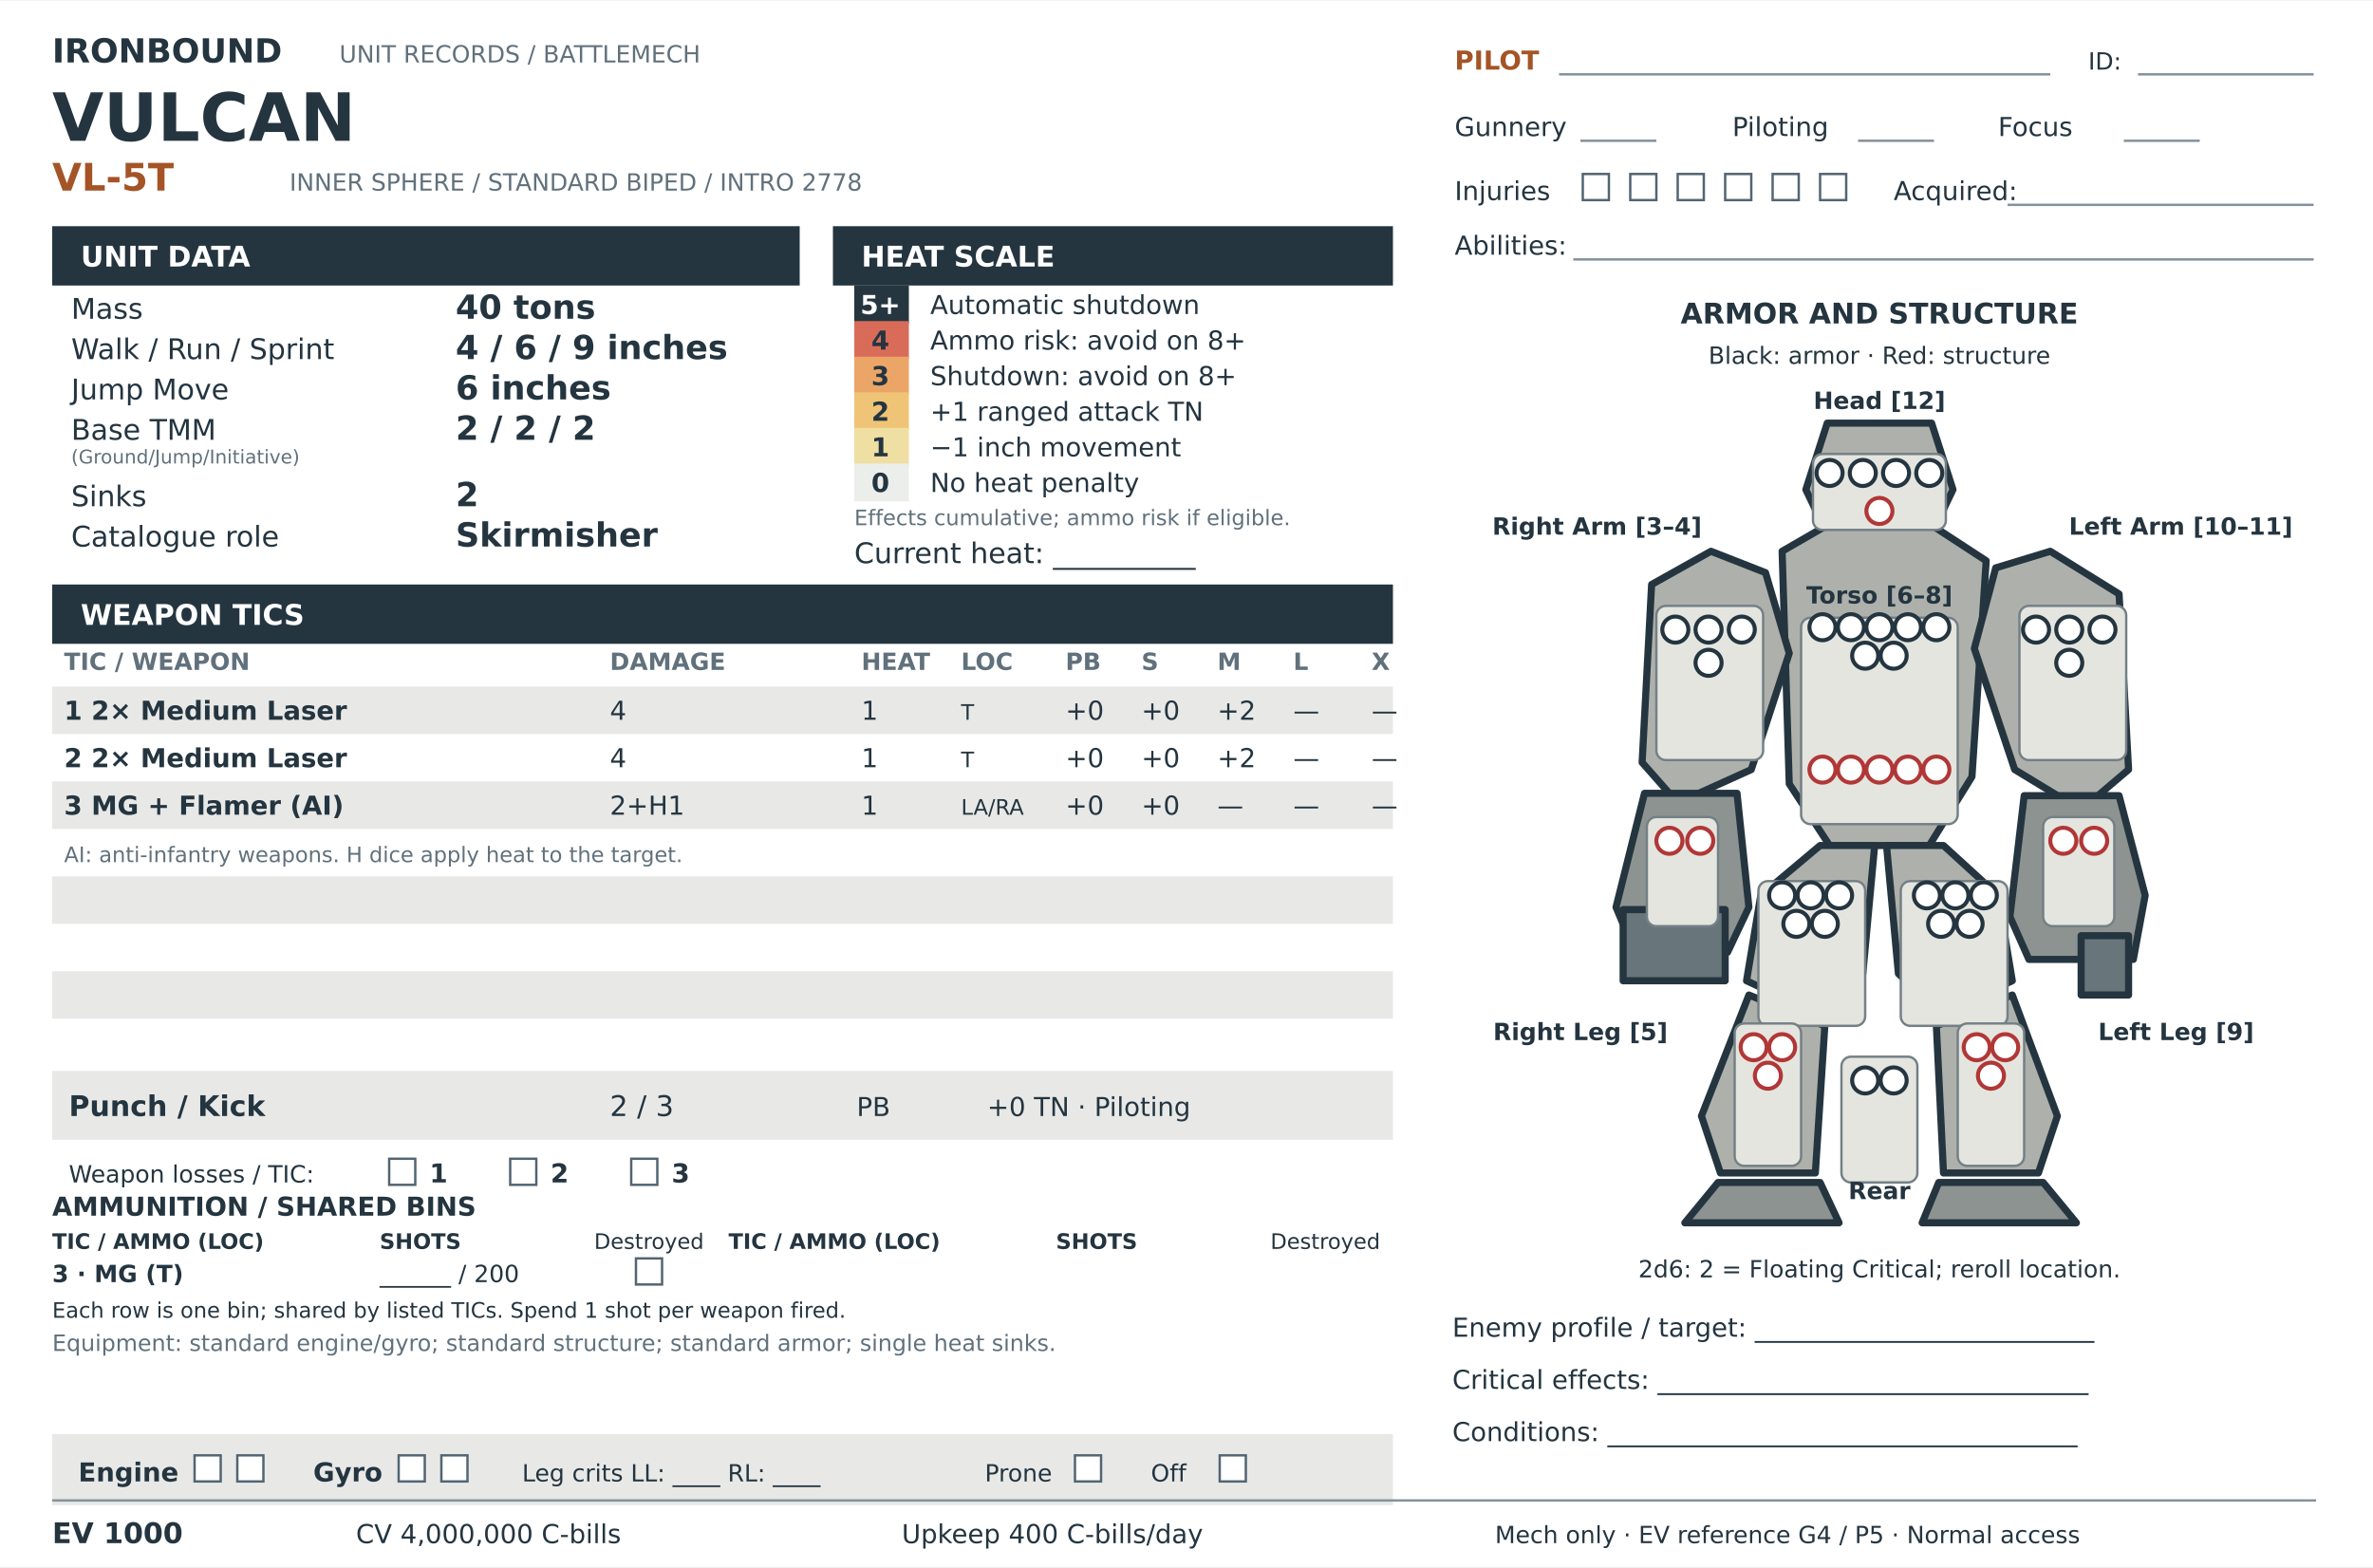
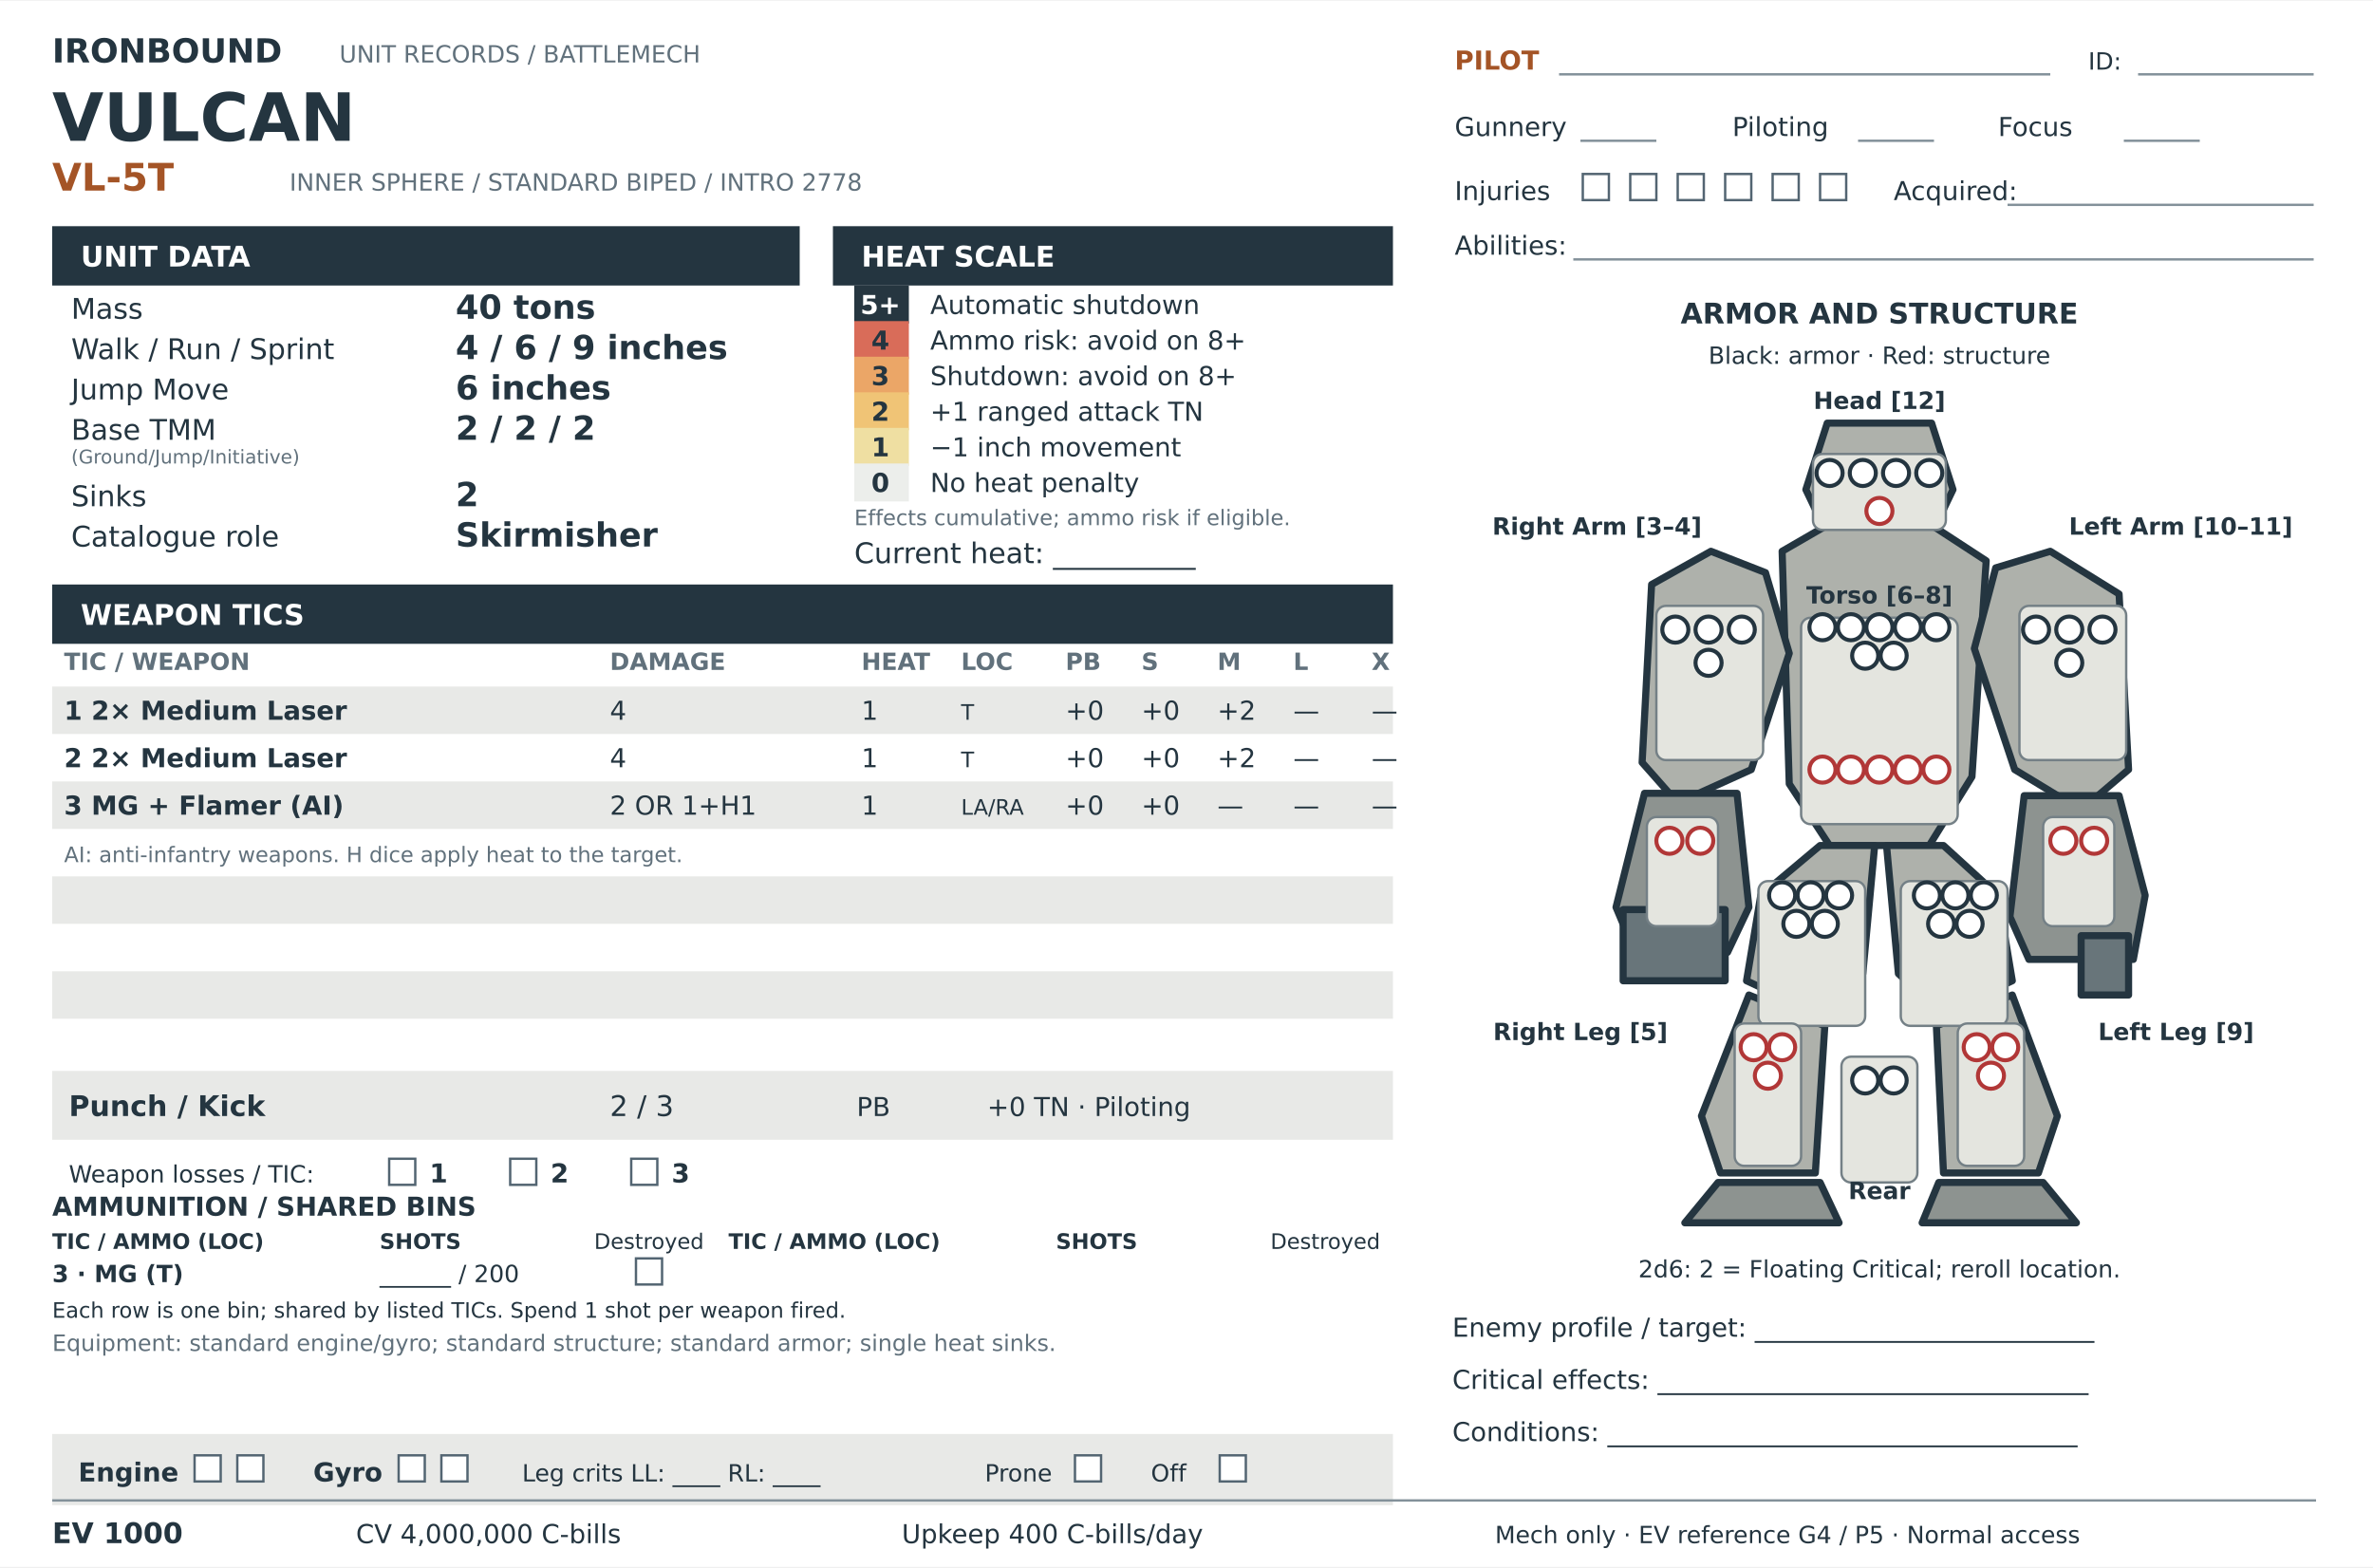
<svg xmlns="http://www.w3.org/2000/svg" width="277mm" height="183mm" viewBox="0 0 1000 660" role="img" aria-labelledby="title desc">
  <g font-family="Arial, Helvetica, sans-serif">
    <rect x="0" y="0" width="1000" height="660" rx="0" fill="#fff" stroke="none" />
    <text x="22" y="26" font-family="DejaVu Sans, Arial, sans-serif" font-size="14" font-weight="bold" fill="#243540" text-anchor="start">IRONBOUND</text>
    <text x="143" y="26" font-family="DejaVu Sans, Arial, sans-serif" font-size="10" fill="#61717c" text-anchor="start">UNIT RECORDS / BATTLEMECH</text>
    <text x="22" y="59" font-family="DejaVu Sans, Arial, sans-serif" font-size="28" font-weight="bold" fill="#243540" text-anchor="start">VULCAN</text>
    <text x="22" y="80" font-family="DejaVu Sans, Arial, sans-serif" font-size="16" font-weight="bold" fill="#a45426" text-anchor="start">VL-5T</text>
    <text x="122" y="80" font-family="DejaVu Sans, Arial, sans-serif" font-size="10" fill="#61717c" text-anchor="start">INNER SPHERE / STANDARD BIPED / INTRO 2778</text>
    <text x="613" y="29" font-family="DejaVu Sans, Arial, sans-serif" font-size="11" font-weight="bold" fill="#a45426" text-anchor="start">PILOT</text>
    <path d="M657 31H864" fill="none" stroke="#83919a" />
    <text x="880" y="29" font-family="DejaVu Sans, Arial, sans-serif" font-size="10" fill="#243540" text-anchor="start">ID:</text>
    <path d="M901 31H975" fill="none" stroke="#83919a" />
    <text x="613" y="57" font-family="DejaVu Sans, Arial, sans-serif" font-size="11" fill="#243540" text-anchor="start">Gunnery</text>
    <path d="M666 59H698" fill="none" stroke="#83919a" />
    <text x="730" y="57" font-family="DejaVu Sans, Arial, sans-serif" font-size="11" fill="#243540" text-anchor="start">Piloting</text>
    <path d="M783 59H815" fill="none" stroke="#83919a" />
    <text x="842" y="57" font-family="DejaVu Sans, Arial, sans-serif" font-size="11" fill="#243540" text-anchor="start">Focus</text>
    <path d="M895 59H927" fill="none" stroke="#83919a" />
    <text x="613" y="84" font-family="DejaVu Sans, Arial, sans-serif" font-size="11" fill="#243540" text-anchor="start">Injuries</text>
    <rect x="667" y="73" width="11" height="11" rx="0" fill="#fff" stroke="#536572" />
    <rect x="687" y="73" width="11" height="11" rx="0" fill="#fff" stroke="#536572" />
    <rect x="707" y="73" width="11" height="11" rx="0" fill="#fff" stroke="#536572" />
    <rect x="727" y="73" width="11" height="11" rx="0" fill="#fff" stroke="#536572" />
    <rect x="747" y="73" width="11" height="11" rx="0" fill="#fff" stroke="#536572" />
    <rect x="767" y="73" width="11" height="11" rx="0" fill="#fff" stroke="#536572" />
    <text x="798" y="84" font-family="DejaVu Sans, Arial, sans-serif" font-size="11" fill="#243540" text-anchor="start">Acquired:</text>
    <path d="M846 86H975" fill="none" stroke="#83919a" />
    <text x="613" y="107" font-family="DejaVu Sans, Arial, sans-serif" font-size="11" fill="#243540" text-anchor="start">Abilities:</text>
    <path d="M663 109H975" fill="none" stroke="#83919a" />
    <rect x="22" y="95" width="315" height="25" rx="0" fill="#243540" stroke="none" />
    <text x="34" y="112" font-family="DejaVu Sans, Arial, sans-serif" font-size="12" font-weight="bold" fill="#fff" text-anchor="start">UNIT DATA</text>
    <rect x="351" y="95" width="236" height="25" rx="0" fill="#243540" stroke="none" />
    <text x="363" y="112" font-family="DejaVu Sans, Arial, sans-serif" font-size="12" font-weight="bold" fill="#fff" text-anchor="start">HEAT SCALE</text>
    <text x="30" y="134" font-family="DejaVu Sans, Arial, sans-serif" font-size="12" fill="#243540" text-anchor="start">Mass</text>
    <text x="192" y="134" font-family="DejaVu Sans, Arial, sans-serif" font-size="14" font-weight="bold" fill="#243540" text-anchor="start">40 tons</text>
    <text x="30" y="151" font-family="DejaVu Sans, Arial, sans-serif" font-size="12" fill="#243540" text-anchor="start">Walk / Run / Sprint</text>
    <text x="192" y="151" font-family="DejaVu Sans, Arial, sans-serif" font-size="14" font-weight="bold" fill="#243540" text-anchor="start">4 / 6 / 9 inches</text>
    <text x="30" y="168" font-family="DejaVu Sans, Arial, sans-serif" font-size="12" fill="#243540" text-anchor="start">Jump Move</text>
    <text x="192" y="168" font-family="DejaVu Sans, Arial, sans-serif" font-size="14" font-weight="bold" fill="#243540" text-anchor="start">6 inches</text>
    <text x="30" y="185" font-family="DejaVu Sans, Arial, sans-serif" font-size="12" fill="#243540" text-anchor="start">Base TMM</text>
    <text x="30" y="195" font-family="DejaVu Sans, Arial, sans-serif" font-size="8" fill="#61717c" text-anchor="start">(Ground/Jump/Initiative)</text>
    <text x="192" y="185" font-family="DejaVu Sans, Arial, sans-serif" font-size="14" font-weight="bold" fill="#243540" text-anchor="start">2 / 2 / 2</text>
    <text x="30" y="213" font-family="DejaVu Sans, Arial, sans-serif" font-size="12" fill="#243540" text-anchor="start">Sinks</text>
    <text x="192" y="213" font-family="DejaVu Sans, Arial, sans-serif" font-size="14" font-weight="bold" fill="#243540" text-anchor="start">2</text>
    <text x="30" y="230" font-family="DejaVu Sans, Arial, sans-serif" font-size="12" fill="#243540" text-anchor="start">Catalogue role</text>
    <text x="192" y="230" font-family="DejaVu Sans, Arial, sans-serif" font-size="14" font-weight="bold" fill="#243540" text-anchor="start">Skirmisher</text>
    <rect x="360" y="120" width="23" height="16" rx="0" fill="#263640" stroke="none" />
    <text x="371" y="132" font-family="DejaVu Sans, Arial, sans-serif" font-size="11" font-weight="bold" fill="#fff" text-anchor="middle">5+</text>
    <text x="392" y="132" font-family="DejaVu Sans, Arial, sans-serif" font-size="11" fill="#243540" text-anchor="start">Automatic shutdown</text>
    <rect x="360" y="135" width="23" height="16" rx="0" fill="#d96c59" stroke="none" />
    <text x="371" y="147" font-family="DejaVu Sans, Arial, sans-serif" font-size="11" font-weight="bold" fill="#243540" text-anchor="middle">4</text>
    <text x="392" y="147" font-family="DejaVu Sans, Arial, sans-serif" font-size="11" fill="#243540" text-anchor="start">Ammo risk: avoid on 8+</text>
    <rect x="360" y="150" width="23" height="16" rx="0" fill="#eba667" stroke="none" />
    <text x="371" y="162" font-family="DejaVu Sans, Arial, sans-serif" font-size="11" font-weight="bold" fill="#243540" text-anchor="middle">3</text>
    <text x="392" y="162" font-family="DejaVu Sans, Arial, sans-serif" font-size="11" fill="#243540" text-anchor="start">Shutdown: avoid on 8+</text>
    <rect x="360" y="165" width="23" height="16" rx="0" fill="#f0c476" stroke="none" />
    <text x="371" y="177" font-family="DejaVu Sans, Arial, sans-serif" font-size="11" font-weight="bold" fill="#243540" text-anchor="middle">2</text>
    <text x="392" y="177" font-family="DejaVu Sans, Arial, sans-serif" font-size="11" fill="#243540" text-anchor="start">+1 ranged attack TN</text>
    <rect x="360" y="180" width="23" height="16" rx="0" fill="#efdfa2" stroke="none" />
    <text x="371" y="192" font-family="DejaVu Sans, Arial, sans-serif" font-size="11" font-weight="bold" fill="#243540" text-anchor="middle">1</text>
    <text x="392" y="192" font-family="DejaVu Sans, Arial, sans-serif" font-size="11" fill="#243540" text-anchor="start">−1 inch movement</text>
    <rect x="360" y="195" width="23" height="16" rx="0" fill="#eceeeb" stroke="none" />
    <text x="371" y="207" font-family="DejaVu Sans, Arial, sans-serif" font-size="11" font-weight="bold" fill="#243540" text-anchor="middle">0</text>
    <text x="392" y="207" font-family="DejaVu Sans, Arial, sans-serif" font-size="11" fill="#243540" text-anchor="start">No heat penalty</text>
    <text x="360" y="221" font-family="DejaVu Sans, Arial, sans-serif" font-size="9" fill="#61717c" text-anchor="start">Effects cumulative; ammo risk if eligible.</text>
    <text x="360" y="237" font-family="DejaVu Sans, Arial, sans-serif" font-size="12" fill="#243540" text-anchor="start">Current heat: __________</text>
    <rect x="22" y="246" width="565" height="25" rx="0" fill="#243540" stroke="none" />
    <text x="34" y="263" font-family="DejaVu Sans, Arial, sans-serif" font-size="12" font-weight="bold" fill="#fff" text-anchor="start">WEAPON TICS</text>
    <text x="27" y="282" font-family="DejaVu Sans, Arial, sans-serif" font-size="10" font-weight="bold" fill="#61717c" text-anchor="start">TIC / WEAPON</text>
    <text x="257" y="282" font-family="DejaVu Sans, Arial, sans-serif" font-size="10" font-weight="bold" fill="#61717c" text-anchor="start">DAMAGE</text>
    <text x="363" y="282" font-family="DejaVu Sans, Arial, sans-serif" font-size="10" font-weight="bold" fill="#61717c" text-anchor="start">HEAT</text>
    <text x="405" y="282" font-family="DejaVu Sans, Arial, sans-serif" font-size="10" font-weight="bold" fill="#61717c" text-anchor="start">LOC</text>
    <text x="449" y="282" font-family="DejaVu Sans, Arial, sans-serif" font-size="10" font-weight="bold" fill="#61717c" text-anchor="start">PB</text>
    <text x="481" y="282" font-family="DejaVu Sans, Arial, sans-serif" font-size="10" font-weight="bold" fill="#61717c" text-anchor="start">S</text>
    <text x="513" y="282" font-family="DejaVu Sans, Arial, sans-serif" font-size="10" font-weight="bold" fill="#61717c" text-anchor="start">M</text>
    <text x="545" y="282" font-family="DejaVu Sans, Arial, sans-serif" font-size="10" font-weight="bold" fill="#61717c" text-anchor="start">L</text>
    <text x="578" y="282" font-family="DejaVu Sans, Arial, sans-serif" font-size="10" font-weight="bold" fill="#61717c" text-anchor="start">X</text>
    <rect x="22" y="289" width="565" height="20" rx="0" fill="#e8e9e7" stroke="none" />
    <text x="27" y="303" font-family="DejaVu Sans, Arial, sans-serif" font-size="11" fill="#243540" text-anchor="start" font-weight="bold">1  2× Medium Laser</text>
    <text x="257" y="303" font-family="DejaVu Sans, Arial, sans-serif" font-size="11" fill="#243540" text-anchor="start">4</text>
    <text x="363" y="303" font-family="DejaVu Sans, Arial, sans-serif" font-size="11" fill="#243540" text-anchor="start">1</text>
    <text x="405" y="303" font-family="DejaVu Sans, Arial, sans-serif" font-size="9" fill="#243540" text-anchor="start">T</text>
    <text x="449" y="303" font-family="DejaVu Sans, Arial, sans-serif" font-size="11" fill="#243540" text-anchor="start">+0</text>
    <text x="481" y="303" font-family="DejaVu Sans, Arial, sans-serif" font-size="11" fill="#243540" text-anchor="start">+0</text>
    <text x="513" y="303" font-family="DejaVu Sans, Arial, sans-serif" font-size="11" fill="#243540" text-anchor="start">+2</text>
    <text x="545" y="303" font-family="DejaVu Sans, Arial, sans-serif" font-size="11" fill="#243540" text-anchor="start">—</text>
    <text x="578" y="303" font-family="DejaVu Sans, Arial, sans-serif" font-size="11" fill="#243540" text-anchor="start">—</text>
    <text x="27" y="323" font-family="DejaVu Sans, Arial, sans-serif" font-size="11" fill="#243540" text-anchor="start" font-weight="bold">2  2× Medium Laser</text>
    <text x="257" y="323" font-family="DejaVu Sans, Arial, sans-serif" font-size="11" fill="#243540" text-anchor="start">4</text>
    <text x="363" y="323" font-family="DejaVu Sans, Arial, sans-serif" font-size="11" fill="#243540" text-anchor="start">1</text>
    <text x="405" y="323" font-family="DejaVu Sans, Arial, sans-serif" font-size="9" fill="#243540" text-anchor="start">T</text>
    <text x="449" y="323" font-family="DejaVu Sans, Arial, sans-serif" font-size="11" fill="#243540" text-anchor="start">+0</text>
    <text x="481" y="323" font-family="DejaVu Sans, Arial, sans-serif" font-size="11" fill="#243540" text-anchor="start">+0</text>
    <text x="513" y="323" font-family="DejaVu Sans, Arial, sans-serif" font-size="11" fill="#243540" text-anchor="start">+2</text>
    <text x="545" y="323" font-family="DejaVu Sans, Arial, sans-serif" font-size="11" fill="#243540" text-anchor="start">—</text>
    <text x="578" y="323" font-family="DejaVu Sans, Arial, sans-serif" font-size="11" fill="#243540" text-anchor="start">—</text>
    <rect x="22" y="329" width="565" height="20" rx="0" fill="#e8e9e7" stroke="none" />
    <text x="27" y="343" font-family="DejaVu Sans, Arial, sans-serif" font-size="11" fill="#243540" text-anchor="start" font-weight="bold">3  MG + Flamer (AI)</text>
-     <text x="257" y="343" font-family="DejaVu Sans, Arial, sans-serif" font-size="11" fill="#243540" text-anchor="start">2+H1</text>
+     <text x="257" y="343" font-family="DejaVu Sans, Arial, sans-serif" font-size="11" fill="#243540" text-anchor="start">2 OR 1+H1</text>
    <text x="363" y="343" font-family="DejaVu Sans, Arial, sans-serif" font-size="11" fill="#243540" text-anchor="start">1</text>
    <text x="405" y="343" font-family="DejaVu Sans, Arial, sans-serif" font-size="9" fill="#243540" text-anchor="start">LA/RA</text>
    <text x="449" y="343" font-family="DejaVu Sans, Arial, sans-serif" font-size="11" fill="#243540" text-anchor="start">+0</text>
    <text x="481" y="343" font-family="DejaVu Sans, Arial, sans-serif" font-size="11" fill="#243540" text-anchor="start">+0</text>
    <text x="513" y="343" font-family="DejaVu Sans, Arial, sans-serif" font-size="11" fill="#243540" text-anchor="start">—</text>
    <text x="545" y="343" font-family="DejaVu Sans, Arial, sans-serif" font-size="11" fill="#243540" text-anchor="start">—</text>
    <text x="578" y="343" font-family="DejaVu Sans, Arial, sans-serif" font-size="11" fill="#243540" text-anchor="start">—</text>
    <text x="27" y="363" font-family="DejaVu Sans, Arial, sans-serif" font-size="11" fill="#243540" text-anchor="start" font-weight="bold" />
    <text x="257" y="363" font-family="DejaVu Sans, Arial, sans-serif" font-size="11" fill="#243540" text-anchor="start" />
    <text x="363" y="363" font-family="DejaVu Sans, Arial, sans-serif" font-size="11" fill="#243540" text-anchor="start" />
    <text x="405" y="363" font-family="DejaVu Sans, Arial, sans-serif" font-size="9" fill="#243540" text-anchor="start" />
    <text x="449" y="363" font-family="DejaVu Sans, Arial, sans-serif" font-size="11" fill="#243540" text-anchor="start" />
    <text x="481" y="363" font-family="DejaVu Sans, Arial, sans-serif" font-size="11" fill="#243540" text-anchor="start" />
    <text x="513" y="363" font-family="DejaVu Sans, Arial, sans-serif" font-size="11" fill="#243540" text-anchor="start" />
    <text x="545" y="363" font-family="DejaVu Sans, Arial, sans-serif" font-size="11" fill="#243540" text-anchor="start" />
    <text x="578" y="363" font-family="DejaVu Sans, Arial, sans-serif" font-size="11" fill="#243540" text-anchor="start" />
    <rect x="22" y="369" width="565" height="20" rx="0" fill="#e8e9e7" stroke="none" />
    <text x="27" y="383" font-family="DejaVu Sans, Arial, sans-serif" font-size="11" fill="#243540" text-anchor="start" font-weight="bold" />
    <text x="257" y="383" font-family="DejaVu Sans, Arial, sans-serif" font-size="11" fill="#243540" text-anchor="start" />
    <text x="363" y="383" font-family="DejaVu Sans, Arial, sans-serif" font-size="11" fill="#243540" text-anchor="start" />
    <text x="405" y="383" font-family="DejaVu Sans, Arial, sans-serif" font-size="9" fill="#243540" text-anchor="start" />
    <text x="449" y="383" font-family="DejaVu Sans, Arial, sans-serif" font-size="11" fill="#243540" text-anchor="start" />
    <text x="481" y="383" font-family="DejaVu Sans, Arial, sans-serif" font-size="11" fill="#243540" text-anchor="start" />
    <text x="513" y="383" font-family="DejaVu Sans, Arial, sans-serif" font-size="11" fill="#243540" text-anchor="start" />
    <text x="545" y="383" font-family="DejaVu Sans, Arial, sans-serif" font-size="11" fill="#243540" text-anchor="start" />
    <text x="578" y="383" font-family="DejaVu Sans, Arial, sans-serif" font-size="11" fill="#243540" text-anchor="start" />
    <text x="27" y="403" font-family="DejaVu Sans, Arial, sans-serif" font-size="11" fill="#243540" text-anchor="start" font-weight="bold" />
    <text x="257" y="403" font-family="DejaVu Sans, Arial, sans-serif" font-size="11" fill="#243540" text-anchor="start" />
    <text x="363" y="403" font-family="DejaVu Sans, Arial, sans-serif" font-size="11" fill="#243540" text-anchor="start" />
    <text x="405" y="403" font-family="DejaVu Sans, Arial, sans-serif" font-size="9" fill="#243540" text-anchor="start" />
    <text x="449" y="403" font-family="DejaVu Sans, Arial, sans-serif" font-size="11" fill="#243540" text-anchor="start" />
    <text x="481" y="403" font-family="DejaVu Sans, Arial, sans-serif" font-size="11" fill="#243540" text-anchor="start" />
    <text x="513" y="403" font-family="DejaVu Sans, Arial, sans-serif" font-size="11" fill="#243540" text-anchor="start" />
    <text x="545" y="403" font-family="DejaVu Sans, Arial, sans-serif" font-size="11" fill="#243540" text-anchor="start" />
    <text x="578" y="403" font-family="DejaVu Sans, Arial, sans-serif" font-size="11" fill="#243540" text-anchor="start" />
    <rect x="22" y="409" width="565" height="20" rx="0" fill="#e8e9e7" stroke="none" />
    <text x="27" y="423" font-family="DejaVu Sans, Arial, sans-serif" font-size="11" fill="#243540" text-anchor="start" font-weight="bold" />
    <text x="257" y="423" font-family="DejaVu Sans, Arial, sans-serif" font-size="11" fill="#243540" text-anchor="start" />
    <text x="363" y="423" font-family="DejaVu Sans, Arial, sans-serif" font-size="11" fill="#243540" text-anchor="start" />
    <text x="405" y="423" font-family="DejaVu Sans, Arial, sans-serif" font-size="9" fill="#243540" text-anchor="start" />
    <text x="449" y="423" font-family="DejaVu Sans, Arial, sans-serif" font-size="11" fill="#243540" text-anchor="start" />
    <text x="481" y="423" font-family="DejaVu Sans, Arial, sans-serif" font-size="11" fill="#243540" text-anchor="start" />
    <text x="513" y="423" font-family="DejaVu Sans, Arial, sans-serif" font-size="11" fill="#243540" text-anchor="start" />
    <text x="545" y="423" font-family="DejaVu Sans, Arial, sans-serif" font-size="11" fill="#243540" text-anchor="start" />
    <text x="578" y="423" font-family="DejaVu Sans, Arial, sans-serif" font-size="11" fill="#243540" text-anchor="start" />
    <text x="27" y="443" font-family="DejaVu Sans, Arial, sans-serif" font-size="11" fill="#243540" text-anchor="start" font-weight="bold" />
    <text x="257" y="443" font-family="DejaVu Sans, Arial, sans-serif" font-size="11" fill="#243540" text-anchor="start" />
    <text x="363" y="443" font-family="DejaVu Sans, Arial, sans-serif" font-size="11" fill="#243540" text-anchor="start" />
    <text x="405" y="443" font-family="DejaVu Sans, Arial, sans-serif" font-size="9" fill="#243540" text-anchor="start" />
    <text x="449" y="443" font-family="DejaVu Sans, Arial, sans-serif" font-size="11" fill="#243540" text-anchor="start" />
    <text x="481" y="443" font-family="DejaVu Sans, Arial, sans-serif" font-size="11" fill="#243540" text-anchor="start" />
    <text x="513" y="443" font-family="DejaVu Sans, Arial, sans-serif" font-size="11" fill="#243540" text-anchor="start" />
    <text x="545" y="443" font-family="DejaVu Sans, Arial, sans-serif" font-size="11" fill="#243540" text-anchor="start" />
    <text x="578" y="443" font-family="DejaVu Sans, Arial, sans-serif" font-size="11" fill="#243540" text-anchor="start" />
    <rect x="22" y="451" width="565" height="29" rx="0" fill="#e8e9e7" stroke="none" />
    <text x="29" y="470" font-family="DejaVu Sans, Arial, sans-serif" font-size="12" font-weight="bold" fill="#243540" text-anchor="start">Punch / Kick</text>
    <text x="257" y="470" font-family="DejaVu Sans, Arial, sans-serif" font-size="12" fill="#243540" text-anchor="start">2 / 3</text>
    <text x="361" y="470" font-family="DejaVu Sans, Arial, sans-serif" font-size="11" fill="#243540" text-anchor="start">PB</text>
    <text x="416" y="470" font-family="DejaVu Sans, Arial, sans-serif" font-size="11" fill="#243540" text-anchor="start">+0 TN · Piloting</text>
    <rect x="22" y="604" width="565" height="30" rx="0" fill="#e8e9e7" stroke="none" />
    <text x="33" y="624" font-family="DejaVu Sans, Arial, sans-serif" font-size="11" font-weight="bold" fill="#243540" text-anchor="start">Engine</text>
    <rect x="82" y="613" width="11" height="11" rx="0" fill="#fff" stroke="#536572" />
    <rect x="100" y="613" width="11" height="11" rx="0" fill="#fff" stroke="#536572" />
    <text x="132" y="624" font-family="DejaVu Sans, Arial, sans-serif" font-size="11" font-weight="bold" fill="#243540" text-anchor="start">Gyro</text>
    <rect x="168" y="613" width="11" height="11" rx="0" fill="#fff" stroke="#536572" />
    <rect x="186" y="613" width="11" height="11" rx="0" fill="#fff" stroke="#536572" />
    <text x="220" y="624" font-family="DejaVu Sans, Arial, sans-serif" font-size="10" fill="#243540" text-anchor="start">Leg crits  LL: ____  RL: ____</text>
    <text x="415" y="624" font-family="DejaVu Sans, Arial, sans-serif" font-size="10" fill="#243540" text-anchor="start">Prone</text>
    <rect x="453" y="613" width="11" height="11" rx="0" fill="#fff" stroke="#536572" />
    <text x="485" y="624" font-family="DejaVu Sans, Arial, sans-serif" font-size="10" fill="#243540" text-anchor="start">Off</text>
    <rect x="514" y="613" width="11" height="11" rx="0" fill="#fff" stroke="#536572" />
    <g transform="translate(612 120)">
      <text x="180" y="16" font-family="DejaVu Sans, Arial, sans-serif" font-size="12" font-weight="bold" fill="#243540" text-anchor="middle">ARMOR AND STRUCTURE</text>
      <text x="180" y="33" font-family="DejaVu Sans, Arial, sans-serif" font-size="10" fill="#243540" text-anchor="middle">Black: armor · Red: structure</text>
      <path d="M158 58H202L211 86L200 109H160L149 86Z" fill="#aeb1ab" stroke="#243540" stroke-width="3" stroke-linejoin="round" />
      <path d="M139 112L158 101H202L225 116L219 207L201 236H159L142 210Z" fill="#aeb1ab" stroke="#243540" stroke-width="3" stroke-linejoin="round" />
      <path d="M132 121L109 112L84 126L80 201L95 218L126 204L142 155Z" fill="#aeb1ab" stroke="#243540" stroke-width="3" stroke-linejoin="round" />
      <path d="M229 119L252 112L281 130L285 204L265 221L237 204L220 153Z" fill="#aeb1ab" stroke="#243540" stroke-width="3" stroke-linejoin="round" />
      <path d="M81 214H120L125 262L116 281H77L69 262Z" fill="#8d9390" stroke="#243540" stroke-width="3" stroke-linejoin="round" />
      <path d="M241 215H281L292 257L287 284H243L235 266Z" fill="#8d9390" stroke="#243540" stroke-width="3" stroke-linejoin="round" />
      <path d="M72 263H115V293H72Z" fill="#68757a" stroke="#243540" stroke-width="3" stroke-linejoin="round" />
      <path d="M265 274H285V299H265Z" fill="#68757a" stroke="#243540" stroke-width="3" stroke-linejoin="round" />
      <path d="M155 236H178L173 290L154 307L124 293L130 257Z" fill="#aeb1ab" stroke="#243540" stroke-width="3" stroke-linejoin="round" />
      <path d="M183 236H207L230 257L236 293L206 307L188 290Z" fill="#aeb1ab" stroke="#243540" stroke-width="3" stroke-linejoin="round" />
      <path d="M125 299L157 312L153 374H113L105 350Z" fill="#aeb1ab" stroke="#243540" stroke-width="3" stroke-linejoin="round" />
      <path d="M204 312L236 299L255 350L247 374H207Z" fill="#aeb1ab" stroke="#243540" stroke-width="3" stroke-linejoin="round" />
      <path d="M112 378H155L163 395H98Z" fill="#8d9390" stroke="#243540" stroke-width="3" stroke-linejoin="round" />
      <path d="M205 378H249L263 395H198Z" fill="#8d9390" stroke="#243540" stroke-width="3" stroke-linejoin="round" />
      <rect x="152" y="71" width="56" height="32" rx="4" fill="#e4e5df" stroke="#748086" />
      <rect x="147" y="140" width="66" height="87" rx="4" fill="#e4e5df" stroke="#748086" />
      <rect x="86" y="135" width="45" height="65" rx="4" fill="#e4e5df" stroke="#748086" />
      <rect x="239" y="135" width="45" height="65" rx="4" fill="#e4e5df" stroke="#748086" />
      <rect x="82" y="224" width="30" height="46" rx="4" fill="#e4e5df" stroke="#748086" />
      <rect x="249" y="224" width="30" height="46" rx="4" fill="#e4e5df" stroke="#748086" />
      <rect x="129" y="251" width="45" height="61" rx="4" fill="#e4e5df" stroke="#748086" />
      <rect x="189" y="251" width="45" height="61" rx="4" fill="#e4e5df" stroke="#748086" />
      <rect x="119" y="311" width="28" height="60" rx="4" fill="#e4e5df" stroke="#748086" />
      <rect x="213" y="311" width="28" height="60" rx="4" fill="#e4e5df" stroke="#748086" />
      <rect x="164" y="325" width="32" height="53" rx="4" fill="#e4e5df" stroke="#748086" />
      <text x="180" y="52" font-family="DejaVu Sans, Arial, sans-serif" font-size="10" font-weight="bold" fill="#243540" text-anchor="middle">Head [12]</text>
      <text x="180" y="134" font-family="DejaVu Sans, Arial, sans-serif" font-size="10" font-weight="bold" fill="#243540" text-anchor="middle">Torso [6–8]</text>
      <text x="61" y="105" font-family="DejaVu Sans, Arial, sans-serif" font-size="10" font-weight="bold" fill="#243540" text-anchor="middle">Right Arm [3–4]</text>
      <text x="307" y="105" font-family="DejaVu Sans, Arial, sans-serif" font-size="10" font-weight="bold" fill="#243540" text-anchor="middle">Left Arm [10–11]</text>
      <text x="54" y="318" font-family="DejaVu Sans, Arial, sans-serif" font-size="10" font-weight="bold" fill="#243540" text-anchor="middle">Right Leg [5]</text>
      <text x="305" y="318" font-family="DejaVu Sans, Arial, sans-serif" font-size="10" font-weight="bold" fill="#243540" text-anchor="middle">Left Leg [9]</text>
      <text x="180" y="385" font-family="DejaVu Sans, Arial, sans-serif" font-size="10" font-weight="bold" fill="#243540" text-anchor="middle">Rear</text>
      <text x="180" y="418" font-family="DejaVu Sans, Arial, sans-serif" font-size="10" fill="#243540" text-anchor="middle">2d6: 2 = Floating Critical; reroll location.</text>
      <text x="0" y="443" font-family="DejaVu Sans, Arial, sans-serif" font-size="11" fill="#243540" text-anchor="start">Enemy profile / target: __________________________</text>
      <text x="0" y="465" font-family="DejaVu Sans, Arial, sans-serif" font-size="11" fill="#243540" text-anchor="start">Critical effects: _________________________________</text>
      <text x="0" y="487" font-family="DejaVu Sans, Arial, sans-serif" font-size="11" fill="#243540" text-anchor="start">Conditions: ____________________________________</text>
      <circle cx="159.0" cy="79" r="5.5" fill="#fff" stroke="#243540" stroke-width="1.7" />
      <circle cx="173.0" cy="79" r="5.5" fill="#fff" stroke="#243540" stroke-width="1.7" />
      <circle cx="187.0" cy="79" r="5.5" fill="#fff" stroke="#243540" stroke-width="1.7" />
      <circle cx="201.0" cy="79" r="5.5" fill="#fff" stroke="#243540" stroke-width="1.7" />
      <circle cx="180.0" cy="95" r="5.5" fill="#fff" stroke="#b13737" stroke-width="1.7" />
      <circle cx="156.0" cy="144" r="5.5" fill="#fff" stroke="#243540" stroke-width="1.7" />
      <circle cx="168.0" cy="144" r="5.5" fill="#fff" stroke="#243540" stroke-width="1.7" />
      <circle cx="180.0" cy="144" r="5.5" fill="#fff" stroke="#243540" stroke-width="1.7" />
      <circle cx="192.0" cy="144" r="5.5" fill="#fff" stroke="#243540" stroke-width="1.7" />
      <circle cx="204.0" cy="144" r="5.5" fill="#fff" stroke="#243540" stroke-width="1.7" />
      <circle cx="174.0" cy="156" r="5.5" fill="#fff" stroke="#243540" stroke-width="1.7" />
      <circle cx="186.0" cy="156" r="5.5" fill="#fff" stroke="#243540" stroke-width="1.7" />
      <circle cx="156.0" cy="204" r="5.5" fill="#fff" stroke="#b13737" stroke-width="1.7" />
      <circle cx="168.0" cy="204" r="5.5" fill="#fff" stroke="#b13737" stroke-width="1.7" />
      <circle cx="180.0" cy="204" r="5.5" fill="#fff" stroke="#b13737" stroke-width="1.7" />
      <circle cx="192.0" cy="204" r="5.5" fill="#fff" stroke="#b13737" stroke-width="1.7" />
      <circle cx="204.0" cy="204" r="5.5" fill="#fff" stroke="#b13737" stroke-width="1.7" />
      <circle cx="94.0" cy="145" r="5.5" fill="#fff" stroke="#243540" stroke-width="1.7" />
      <circle cx="108.0" cy="145" r="5.5" fill="#fff" stroke="#243540" stroke-width="1.7" />
      <circle cx="122.0" cy="145" r="5.5" fill="#fff" stroke="#243540" stroke-width="1.7" />
      <circle cx="108.0" cy="159" r="5.5" fill="#fff" stroke="#243540" stroke-width="1.7" />
      <circle cx="91.5" cy="234" r="5.5" fill="#fff" stroke="#b13737" stroke-width="1.7" />
      <circle cx="104.5" cy="234" r="5.5" fill="#fff" stroke="#b13737" stroke-width="1.7" />
      <circle cx="246.0" cy="145" r="5.5" fill="#fff" stroke="#243540" stroke-width="1.7" />
      <circle cx="260.0" cy="145" r="5.5" fill="#fff" stroke="#243540" stroke-width="1.7" />
      <circle cx="274.0" cy="145" r="5.5" fill="#fff" stroke="#243540" stroke-width="1.7" />
      <circle cx="260.0" cy="159" r="5.5" fill="#fff" stroke="#243540" stroke-width="1.7" />
      <circle cx="257.5" cy="234" r="5.5" fill="#fff" stroke="#b13737" stroke-width="1.7" />
      <circle cx="270.5" cy="234" r="5.5" fill="#fff" stroke="#b13737" stroke-width="1.7" />
      <circle cx="139.0" cy="257" r="5.5" fill="#fff" stroke="#243540" stroke-width="1.7" />
      <circle cx="151.0" cy="257" r="5.5" fill="#fff" stroke="#243540" stroke-width="1.7" />
      <circle cx="163.0" cy="257" r="5.5" fill="#fff" stroke="#243540" stroke-width="1.7" />
      <circle cx="145.0" cy="269" r="5.5" fill="#fff" stroke="#243540" stroke-width="1.7" />
      <circle cx="157.0" cy="269" r="5.5" fill="#fff" stroke="#243540" stroke-width="1.7" />
      <circle cx="127.0" cy="321" r="5.5" fill="#fff" stroke="#b13737" stroke-width="1.7" />
      <circle cx="139.0" cy="321" r="5.5" fill="#fff" stroke="#b13737" stroke-width="1.7" />
      <circle cx="133.0" cy="333" r="5.5" fill="#fff" stroke="#b13737" stroke-width="1.7" />
      <circle cx="200.0" cy="257" r="5.5" fill="#fff" stroke="#243540" stroke-width="1.7" />
      <circle cx="212.0" cy="257" r="5.5" fill="#fff" stroke="#243540" stroke-width="1.7" />
      <circle cx="224.0" cy="257" r="5.5" fill="#fff" stroke="#243540" stroke-width="1.7" />
      <circle cx="206.0" cy="269" r="5.5" fill="#fff" stroke="#243540" stroke-width="1.7" />
      <circle cx="218.0" cy="269" r="5.5" fill="#fff" stroke="#243540" stroke-width="1.7" />
      <circle cx="221.0" cy="321" r="5.5" fill="#fff" stroke="#b13737" stroke-width="1.7" />
      <circle cx="233.0" cy="321" r="5.5" fill="#fff" stroke="#b13737" stroke-width="1.7" />
      <circle cx="227.0" cy="333" r="5.5" fill="#fff" stroke="#b13737" stroke-width="1.7" />
      <circle cx="174.0" cy="335" r="5.5" fill="#fff" stroke="#243540" stroke-width="1.7" />
      <circle cx="186.0" cy="335" r="5.5" fill="#fff" stroke="#243540" stroke-width="1.7" />
    </g>
    <path d="M22 632H976" fill="none" stroke="#83919a" />
    <text x="22" y="650" font-family="DejaVu Sans, Arial, sans-serif" font-size="12" font-weight="bold" fill="#243540" text-anchor="start">EV 1000</text>
    <text x="150" y="650" font-family="DejaVu Sans, Arial, sans-serif" font-size="11" fill="#243540" text-anchor="start">CV 4,000,000 C-bills</text>
    <text x="380" y="650" font-family="DejaVu Sans, Arial, sans-serif" font-size="11" fill="#243540" text-anchor="start">Upkeep 400 C-bills/day</text>
    <text x="630" y="650" font-family="DejaVu Sans, Arial, sans-serif" font-size="10" fill="#243540" text-anchor="start">Mech only · EV reference G4 / P5 · Normal access</text>
    <text x="29" y="498" font-family="DejaVu Sans, Arial, sans-serif" font-size="10" fill="#243540" text-anchor="start">Weapon losses / TIC:</text>
    <rect x="164" y="488" width="11" height="11" fill="#fff" stroke="#536572" />
    <text x="181" y="498" font-family="DejaVu Sans, Arial, sans-serif" font-size="11" fill="#243540" text-anchor="start" font-weight="bold">1</text>
    <rect x="215" y="488" width="11" height="11" fill="#fff" stroke="#536572" />
    <text x="232" y="498" font-family="DejaVu Sans, Arial, sans-serif" font-size="11" fill="#243540" text-anchor="start" font-weight="bold">2</text>
    <rect x="266" y="488" width="11" height="11" fill="#fff" stroke="#536572" />
    <text x="283" y="498" font-family="DejaVu Sans, Arial, sans-serif" font-size="11" fill="#243540" text-anchor="start" font-weight="bold">3</text>
    <text x="22" y="512" font-family="DejaVu Sans, Arial, sans-serif" font-size="11" fill="#243540" text-anchor="start" font-weight="bold">AMMUNITION / SHARED BINS</text>
    <text x="22" y="526" font-family="DejaVu Sans, Arial, sans-serif" font-size="9" fill="#243540" text-anchor="start" font-weight="bold">TIC / AMMO (LOC)</text>
    <text x="160" y="526" font-family="DejaVu Sans, Arial, sans-serif" font-size="9" fill="#243540" text-anchor="start" font-weight="bold">SHOTS</text>
    <text x="273.5" y="526" font-family="DejaVu Sans, Arial, sans-serif" font-size="9" fill="#243540" text-anchor="middle">Destroyed</text>
    <text x="307" y="526" font-family="DejaVu Sans, Arial, sans-serif" font-size="9" fill="#243540" text-anchor="start" font-weight="bold">TIC / AMMO (LOC)</text>
    <text x="445" y="526" font-family="DejaVu Sans, Arial, sans-serif" font-size="9" fill="#243540" text-anchor="start" font-weight="bold">SHOTS</text>
    <text x="558.5" y="526" font-family="DejaVu Sans, Arial, sans-serif" font-size="9" fill="#243540" text-anchor="middle">Destroyed</text>
    <text x="22" y="540" font-family="DejaVu Sans, Arial, sans-serif" font-size="10" fill="#243540" text-anchor="start" font-weight="bold">3 · MG (T)</text>
    <text x="160" y="540" font-family="DejaVu Sans, Arial, sans-serif" font-size="10" fill="#243540" text-anchor="start">______ / 200</text>
    <rect x="268" y="530" width="11" height="11" fill="#fff" stroke="#536572" />
    <text x="22" y="555" font-family="DejaVu Sans, Arial, sans-serif" font-size="9" fill="#243540" text-anchor="start">Each row is one bin; shared by listed TICs. Spend 1 shot per weapon fired.</text>
    <text x="22" y="569" font-family="DejaVu Sans, Arial, sans-serif" font-size="9.5" fill="#61717c" text-anchor="start">Equipment: standard engine/gyro; standard structure; standard armor; single heat sinks.</text>
    <text x="27" y="363" font-family="DejaVu Sans, Arial, sans-serif" font-size="9" fill="#61717c" text-anchor="start">AI: anti-infantry weapons. H dice apply heat to the target.</text>
  </g>
</svg>
